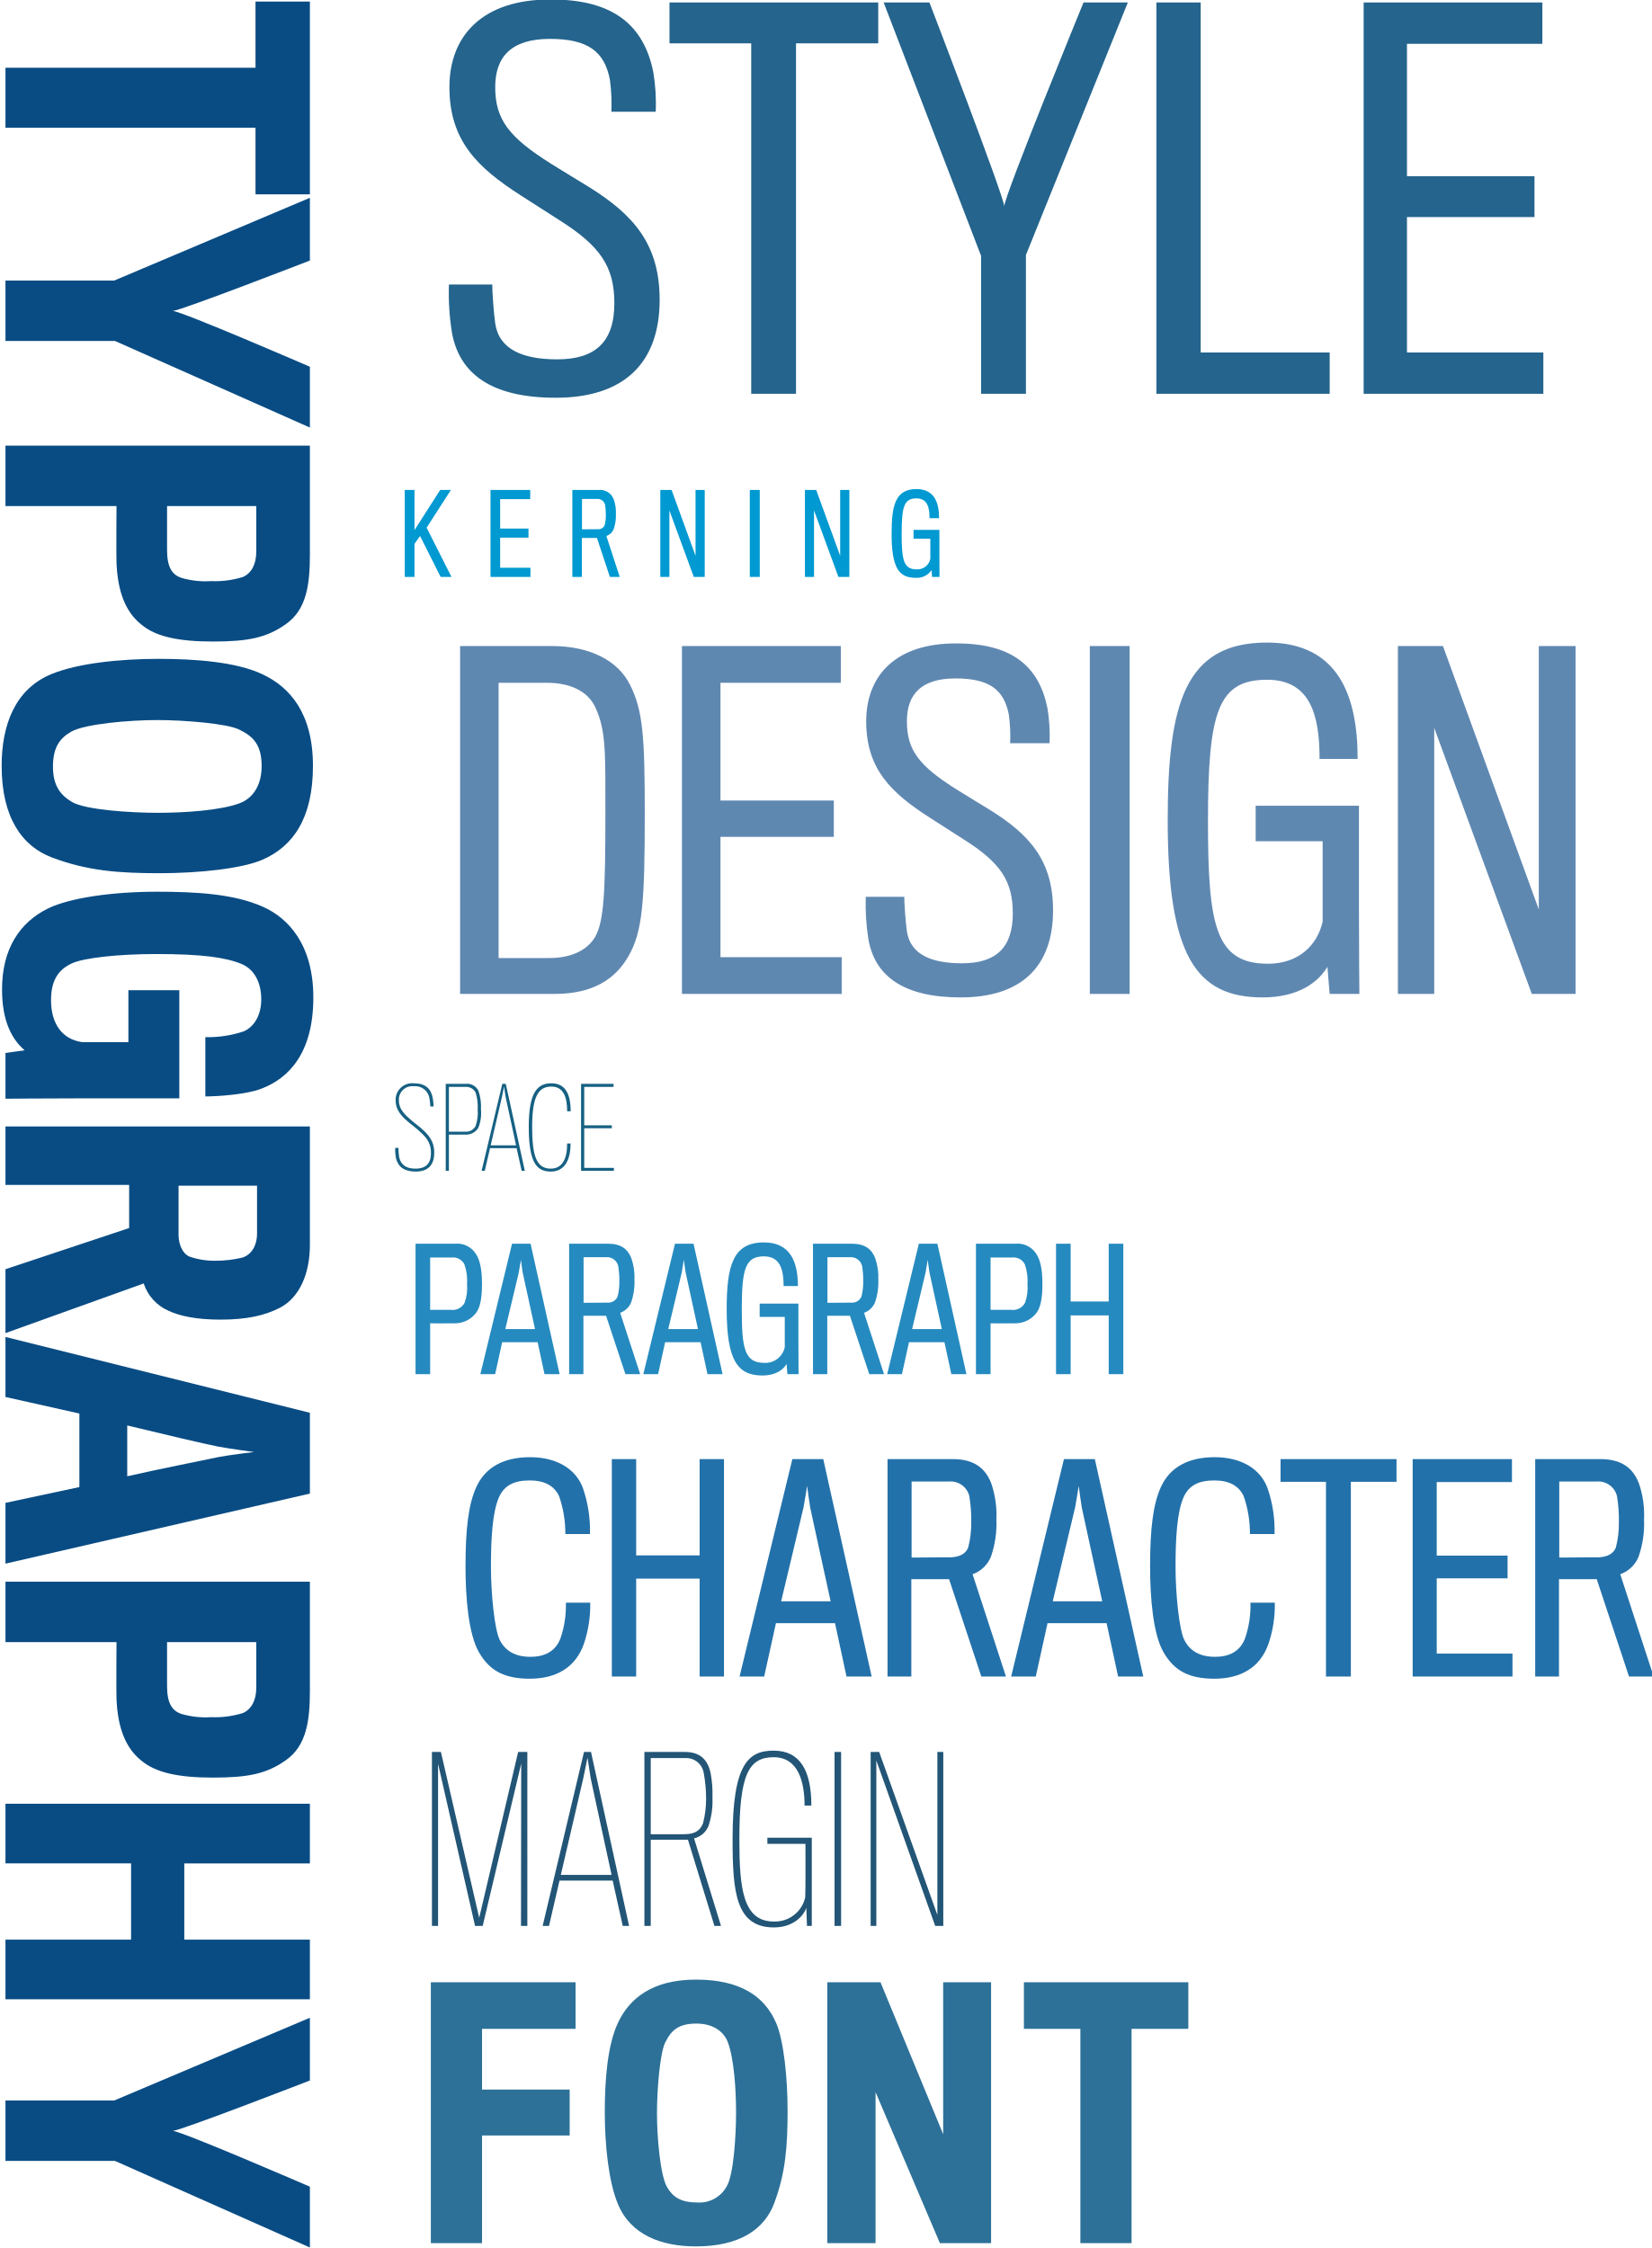
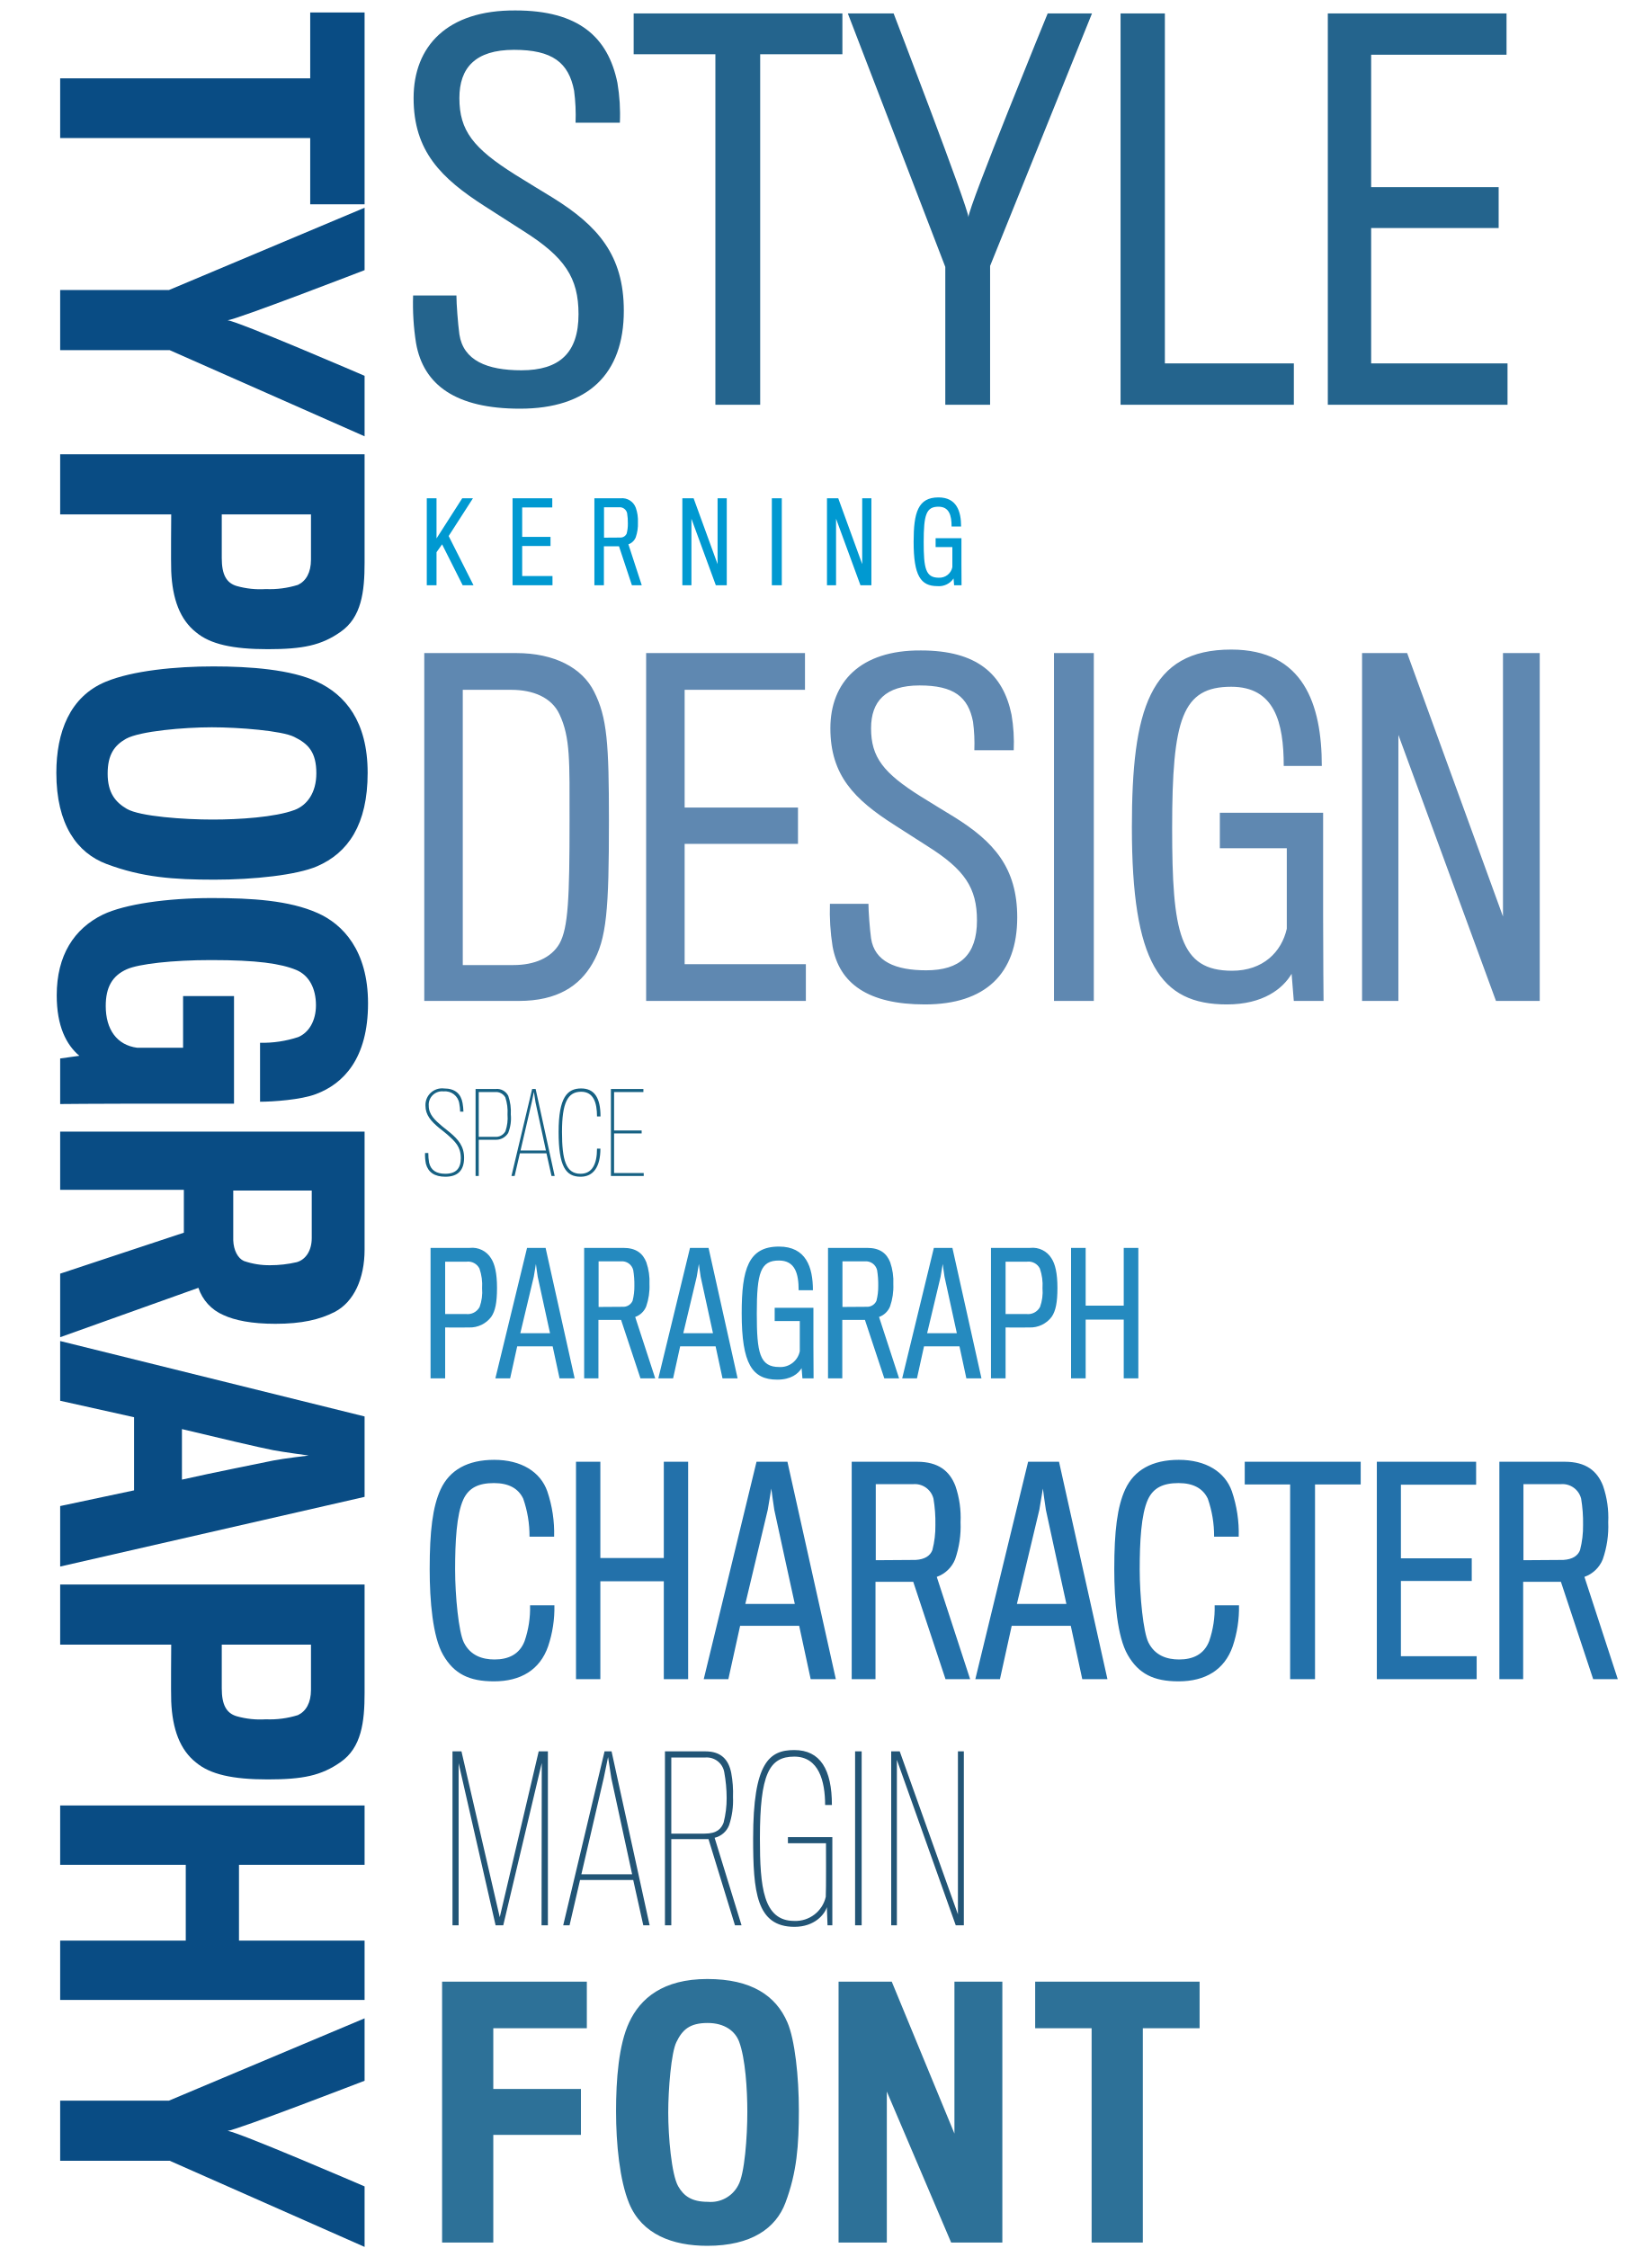
<svg xmlns="http://www.w3.org/2000/svg" width="302" height="411" viewBox="0 0 302 411">
  <defs>
    <clipPath id="clip-Titling2">
      <rect width="302" height="411" />
    </clipPath>
  </defs>
  <g id="Titling2" clip-path="url(#clip-Titling2)">
-     <g id="Group_67" data-name="Group 67" transform="translate(11809 4222)">
-       <path id="Path_230" data-name="Path 230" d="M35.251,10.57V.63H0v9.94H12.1V56.28H23.079V10.57ZM77.89.63H66.773s-10.132,23.38-10.2,25.06C56.43,24.01,47.353.63,47.353.63H35.884L51.012,36.4V56.28H62.059V36.26Zm39.121,17.71c0-6.44-.7-9.8-3.166-13.3C111.171,1.19,106.457.63,101.109.63H81.2V56.28H92.244V35.98s8.936.07,10.413,0c5.136-.21,8.936-1.61,11.258-4.55C116.1,28.84,117.011,24.71,117.011,18.34Zm-11.047.35a15.7,15.7,0,0,1-.563,5.32c-.563,1.89-2.111,2.73-5.136,2.73H92.244V10.43h8.3c2.392,0,3.94.91,4.644,2.38A17.132,17.132,0,0,1,105.964,18.69ZM139.738.07c-9.5,0-14.354,4.13-16.746,9.24-2.252,4.76-2.814,12.25-2.814,18.97,0,6.93.774,14.77,2.814,19.67,2.744,6.58,9.288,9.03,16.746,9.03,9.5,0,14.706-3.78,16.746-9.17,2.463-6.51,2.885-12.25,2.885-19.74,0-7.14-.844-15.05-2.463-18.76C154.443,3.64,149.237.07,139.738.07Zm.141,47.53c-3.518,0-5.207-1.26-6.4-3.36-1.407-2.52-2.111-10.57-2.111-15.68,0-4.97.633-12.81,1.759-15.05,1.267-2.59,2.814-4.06,6.684-4.06,3.659,0,5.91,1.75,6.755,3.99,1.337,3.57,1.759,10.15,1.759,14.98,0,5.18-.563,13.3-1.97,15.68C145.156,46.13,143.467,47.6,139.879,47.6ZM200.6,56.28c0-.14-.07-7.14-.07-13.72V24.5H180.759v9.31h9.5v8.4c-.493,3.71-3.377,5.74-7.669,5.74-3.448,0-5.559-1.19-6.755-3.85-.985-2.17-1.689-8.4-1.689-15.4,0-8.4.633-12.74,1.829-15.61.985-2.31,3.377-3.57,6.473-3.57,2.814,0,5,1.26,5.84,3.22a20.658,20.658,0,0,1,1.055,7h10.836c0-2.31-.352-7.49-1.407-10.22C196.871,4.48,192.227,0,182.1,0c-9.71,0-14.565,4.62-16.605,9.24-2.322,5.18-2.744,12.04-2.744,19.32,0,8.26,1.126,15.89,3.026,19.88,2.6,5.32,7.529,8.47,14.846,8.47,5.7,0,9.077-1.75,11.117-4.13l.493,3.5Zm40.387-39.34c0-4.83-.774-8.12-2.181-10.85-1.829-3.5-6.121-5.46-11.469-5.46H205.666V56.28h10.695V33.67h7.88l7.529,22.61h11.68l-9.077-25.27a8.219,8.219,0,0,0,5-4.55C240.355,24.36,240.988,21.28,240.988,16.94Zm-10.765.98a14.071,14.071,0,0,1-.774,4.76c-.493,1.12-1.97,1.89-3.8,1.96H216.5V10.29h8.725c2.252,0,3.94,1.05,4.433,2.73A21.347,21.347,0,0,1,230.223,17.92Zm27.933,24.85H271.6l2.885,13.51H285.6L272.791.63H258.015L244.154,56.28h10.976Zm11.469-8.75h-9.288c1.407-5.81,3.448-14.42,3.87-16.66.352-1.82.985-6.51.985-6.51s.563,4.69.915,6.44C266.6,19.6,268.359,28.49,269.625,34.02Zm55.093-15.68c0-6.44-.7-9.8-3.166-13.3C318.878,1.19,314.164.63,308.816.63H288.9V56.28h11.047V35.98s8.936.07,10.413,0c5.136-.21,8.936-1.61,11.258-4.55C323.8,28.84,324.718,24.71,324.718,18.34Zm-11.047.35a15.7,15.7,0,0,1-.563,5.32c-.563,1.89-2.111,2.73-5.136,2.73h-8.021V10.43h8.3c2.392,0,3.94.91,4.644,2.38A17.132,17.132,0,0,1,313.671,18.69Zm51.575,37.59V.63H354.34V23.59H340.409V.63H329.5V56.28h10.906V33.32H354.34V56.28ZM410.629.63H399.512s-10.132,23.38-10.2,25.06c-.141-1.68-9.217-25.06-9.217-25.06H368.624L383.751,36.4V56.28H394.8V36.26Z" transform="translate(-11751.72 -4221.72) rotate(90)" fill="#094c84" />
-       <path id="Path_239" data-name="Path 239" d="M24.35-13.5H19.9a18.515,18.515,0,0,1-1,6.55c-.95,2.45-3,3.35-5.5,3.35-2.2,0-4.4-.7-5.6-3.1-.95-1.9-1.6-8.5-1.6-13.35,0-5,.25-10.05,1.5-12.8,1-2.15,2.8-3,5.6-3,2.65,0,4.45.95,5.35,2.85a20.677,20.677,0,0,1,1.15,6.95h4.5a23.684,23.684,0,0,0-1.25-8.3c-1.25-3.55-4.75-5.75-9.7-5.75-4.85,0-8.15,1.85-9.8,5.4-1.45,3.15-2,7.6-2,14.6C1.55-14.35,2.1-7.75,4-4.45,6-.95,8.8.4,13.3.4c4.9,0,8.4-2.1,9.9-6.4A22.017,22.017,0,0,0,24.35-13.5ZM48.8,0V-39.75H44.35v17.6H32.75v-17.6H28.3V0h4.45V-17.9h11.6V0Zm9.5-9.75H69.1L71.2,0h4.6L66.95-39.75H61.3L51.65,0h4.5Zm10-4H59.25s3.95-16.5,4.1-17.2c.1-.5.65-3.9.65-3.9s.45,3.4.55,3.9C64.65-30.4,68.3-13.75,68.3-13.75ZM98.6-28.7a17.8,17.8,0,0,0-.95-6.65c-1.05-2.7-3.1-4.4-7-4.4H78.7V0h4.35V-17.8h6.9L95.85,0h4.5l-6.1-18.7a5.65,5.65,0,0,0,3.35-3.2A18.325,18.325,0,0,0,98.6-28.7Zm-4.6.5a17.293,17.293,0,0,1-.55,4.6c-.4,1.05-1.4,1.7-3.05,1.8-.25,0-7.3.05-7.3.05v-13.9h6.8A3.524,3.524,0,0,1,93.65-33,26.48,26.48,0,0,1,94-28.2ZM107.95-9.75h10.8L120.85,0h4.6L116.6-39.75h-5.65L101.3,0h4.5Zm10-4H108.9s3.95-16.5,4.1-17.2c.1-.5.65-3.9.65-3.9s.45,3.4.55,3.9C114.3-30.4,117.95-13.75,117.95-13.75Zm31.55.25h-4.45a18.515,18.515,0,0,1-1,6.55c-.95,2.45-3,3.35-5.5,3.35-2.2,0-4.4-.7-5.6-3.1-.95-1.9-1.6-8.5-1.6-13.35,0-5,.25-10.05,1.5-12.8,1-2.15,2.8-3,5.6-3,2.65,0,4.45.95,5.35,2.85a20.677,20.677,0,0,1,1.15,6.95h4.5a23.684,23.684,0,0,0-1.25-8.3c-1.25-3.55-4.75-5.75-9.7-5.75-4.85,0-8.15,1.85-9.8,5.4-1.45,3.15-2,7.6-2,14.6,0,5.75.55,12.35,2.45,15.65,2,3.5,4.8,4.85,9.3,4.85,4.9,0,8.4-2.1,9.9-6.4A22.018,22.018,0,0,0,149.5-13.5Zm22.25-22.1v-4.15h-21.2v4.15h8.3V0h4.55V-35.6ZM192.95,0V-4.2H179.1V-17.95h12.95V-22.1H179.1V-35.55h13.75v-4.2H174.7V0ZM217-28.7a17.8,17.8,0,0,0-.95-6.65c-1.05-2.7-3.1-4.4-7-4.4H197.1V0h4.35V-17.8h6.9L214.25,0h4.5l-6.1-18.7A5.65,5.65,0,0,0,216-21.9,18.325,18.325,0,0,0,217-28.7Zm-4.6.5a17.293,17.293,0,0,1-.55,4.6c-.4,1.05-1.4,1.7-3.05,1.8-.25,0-7.3.05-7.3.05v-13.9h6.8A3.524,3.524,0,0,1,212.05-33,26.48,26.48,0,0,1,212.4-28.2Z" transform="translate(-11725.45 -3915.483)" fill="#2371aa" />
-       <path id="Path_255" data-name="Path 255" d="M41.04-17.19c0-10.17-4.77-15.57-13.05-20.7-1.62-.99-4.59-2.79-6.75-4.14-7.74-4.86-10.26-8.1-10.26-14.04,0-5.49,2.88-8.82,9.99-8.82,7.02,0,9.99,2.34,10.98,7.47a34.408,34.408,0,0,1,.27,5.85h8.1a34.45,34.45,0,0,0-.45-7.29c-1.71-8.37-7.11-13.23-18.63-13.23C8.73-72.18,2.61-65.52,2.61-56.07c0,9.72,5.04,14.67,13.05,19.8,2.25,1.44,5.49,3.51,7.02,4.5C30.24-27,32.76-23.22,32.76-16.56c0,7.11-3.51,10.26-10.44,10.26-6.3,0-10.62-1.8-11.34-6.57-.27-1.98-.54-5.58-.54-7.11H2.52a45.815,45.815,0,0,0,.54,8.73C4.41-3.6,10.35.72,22.05.72,34.47.72,41.04-5.58,41.04-17.19ZM81-64.08v-7.47H42.84v7.47H57.78V0h8.19V-64.08Zm45.63-7.47h-8.1s-14.49,35.37-14.49,37.26c-.09-1.89-13.68-37.26-13.68-37.26H81.99L99.81-25.2V0H108V-25.38ZM163.53,0V-7.56H139.95V-71.55h-8.1V0Zm39.06,0V-7.56H177.66V-32.31h23.31v-7.47H177.66V-63.99h24.75v-7.56H169.74V0Z" transform="translate(-11729.45 -4150)" fill="#24648d" />
-       <path id="Path_231" data-name="Path 231" d="M29.28-39.18V-47.7H2.82V0h9.36V-19.68H28.2v-8.4H12.18v-11.1Zm22.02-9c-8.1,0-12.24,3.54-14.28,7.92-1.92,4.08-2.4,10.5-2.4,16.26,0,5.94.66,12.66,2.4,16.86C39.36-1.5,44.94.6,51.3.6c8.1,0,12.54-3.24,14.28-7.86,2.1-5.58,2.46-10.5,2.46-16.92,0-6.12-.72-12.9-2.1-16.08C63.84-45.12,59.4-48.18,51.3-48.18Zm.12,40.74c-3,0-4.44-1.08-5.46-2.88-1.2-2.16-1.8-9.06-1.8-13.44,0-4.26.54-10.98,1.5-12.9,1.08-2.22,2.4-3.48,5.7-3.48,3.12,0,5.04,1.5,5.76,3.42,1.14,3.06,1.5,8.7,1.5,12.84,0,4.44-.48,11.4-1.68,13.44A5.668,5.668,0,0,1,51.42-7.44ZM105.24,0V-47.7H96.48v27.78L85.02-47.7H75.3V0h8.82V-27.6L95.88,0ZM141.3-39.18V-47.7H111.24v8.52h10.32V0h9.36V-39.18Z" transform="translate(-11733.059 -3811.891)" fill="#2d7198" />
-       <path id="Path_245" data-name="Path 245" d="M7.84-3.32c0-2.12-1.06-3.34-2.58-4.62-.36-.3-1.16-.92-1.42-1.14-1.32-1.12-2.46-2.14-2.46-3.74a2.449,2.449,0,0,1,2.74-2.64,2.612,2.612,0,0,1,2.84,2.2,8.85,8.85,0,0,1,.16,1.5h.6a10.247,10.247,0,0,0-.16-1.58C7.26-15,6.22-16,4.16-16A3.036,3.036,0,0,0,.78-12.84c0,1.7,1.04,2.86,2.52,4.08.5.4,1.1.86,1.44,1.16,1.48,1.32,2.5,2.24,2.5,4.36C7.24-1.42,6.4-.4,4.4-.4c-1.62,0-2.64-.64-2.96-2.04A10.093,10.093,0,0,1,1.3-4.2H.7A8.747,8.747,0,0,0,.86-2.22C1.28-.66,2.46.14,4.42.14,6.72.14,7.84-1.06,7.84-3.32Zm8.54-7.92a8.943,8.943,0,0,0-.46-3.4A2.3,2.3,0,0,0,13.6-15.9H9.94V0h.58V-6.62s2.78.02,3.02,0A2.6,2.6,0,0,0,15.9-7.86,7.205,7.205,0,0,0,16.38-11.24Zm-.6,0a7.471,7.471,0,0,1-.38,3.06,1.975,1.975,0,0,1-1.96,1.02H10.52v-8.18h2.96a1.953,1.953,0,0,1,1.9.98A8.214,8.214,0,0,1,15.78-11.24Zm2.26,7.1H22.9L23.82,0h.58L20.92-15.9h-.64L16.5,0h.58Zm4.76-.52H18.16l2.04-8.78.4-1.94.3,1.94ZM32.76-5h-.62c0,2.86-.9,4.6-3.02,4.6-2.66,0-3.38-2.5-3.38-7.64,0-5.32,1.02-7.36,3.5-7.36,2.26,0,2.9,2,2.9,4.52h.64c0-3.5-1.18-5.12-3.54-5.12-2.52,0-4.12,1.6-4.12,7.94,0,6.32,1.3,8.2,4.02,8.2C31.46.14,32.76-1.64,32.76-5Zm7.92,5V-.54H35.26V-7.78H40.3v-.54H35.26v-7.02h5.36v-.56H34.68V0Z" transform="translate(-11737.456 -4007.941)" fill="#166183" />
-       <path id="Path_236" data-name="Path 236" d="M20.16,0V-31.8H18.48L11.36-1.48l-7-30.32H2.72V0H3.84V-29.64L10.6,0H12l7.04-29.68L19,0Zm5.88-8.28h9.72L37.6,0h1.16L31.8-31.8H30.52L22.96,0h1.16Zm9.52-1.04H26.28l4.08-17.56.8-3.88.6,3.88ZM54-23.44a20.051,20.051,0,0,0-.32-4.4c-.48-2.44-1.84-3.96-4.72-3.96h-7.4V0h1.16V-15.76h6.8L54.36,0h1.2L50.64-16a3.768,3.768,0,0,0,2.64-2.28A14.288,14.288,0,0,0,54-23.44Zm-1.16.16a17.838,17.838,0,0,1-.56,4.52c-.44,1.08-1.16,2-3.48,2H42.72V-30.68H49A3.246,3.246,0,0,1,52.4-28,26.337,26.337,0,0,1,52.84-23.28ZM72.16,0V-16.12H64.04V-15H71s.04,8.76-.04,9.8A5.669,5.669,0,0,1,65.2-.8c-5.68,0-6.28-6.2-6.28-15.08,0-11.76,1.68-14.96,6.28-14.96,4.52,0,5.64,4.56,5.64,8.84h1.24c0-6.48-2.12-10.04-6.88-10.04-4.56,0-7.52,2.28-7.52,16.12,0,9.72.56,16.2,7.56,16.2,3.68,0,5.52-2.28,5.92-3.6L71.28,0Zm5.36,0V-31.8h-1.2V0ZM96.2,0V-31.8H95.12V-2L84.48-31.8H82.92V0h1.04V-30.24L94.72,0Z" transform="translate(-11732.757 -3869.891)" fill="#225576" />
-       <path id="Path_246" data-name="Path 246" d="M35.28-6.8c2.64-4.48,3.04-9.92,3.04-26.16,0-14.08-.32-18.88-2.72-23.6-2.16-4.32-7.2-7.04-14.24-7.04H4.56V0H21.84C28.96,0,32.96-2.8,35.28-6.8Zm-6-3.68c-1.52,2.64-4.64,3.92-8.4,3.92H11.6V-56.88h8.88c3.92,0,7.36,1.36,8.8,4.48,2,4.24,1.84,8.56,1.84,19.44C31.12-18.8,30.88-13.36,29.28-10.48ZM74.32,0V-6.72H52.16v-22H72.88v-6.64H52.16V-56.88h22V-63.6H45.12V0Zm38.64-15.28c0-9.04-4.24-13.84-11.6-18.4-1.44-.88-4.08-2.48-6-3.68-6.88-4.32-9.12-7.2-9.12-12.48,0-4.88,2.56-7.84,8.88-7.84,6.24,0,8.88,2.08,9.76,6.64a30.585,30.585,0,0,1,.24,5.2h7.2a30.622,30.622,0,0,0-.4-6.48c-1.52-7.44-6.32-11.76-16.56-11.76C84.24-64.16,78.8-58.24,78.8-49.84c0,8.64,4.48,13.04,11.6,17.6,2,1.28,4.88,3.12,6.24,4,6.72,4.24,8.96,7.6,8.96,13.52,0,6.32-3.12,9.12-9.28,9.12-5.6,0-9.44-1.6-10.08-5.84-.24-1.76-.48-4.96-.48-6.32H78.72A40.725,40.725,0,0,0,79.2-10C80.4-3.2,85.68.64,96.08.64,107.12.64,112.96-4.96,112.96-15.28ZM126.96,0V-63.6h-7.28V0Zm42,0c0-.08-.08-8.08-.08-15.6V-34.4H150v6.48h12.24V-13.2c-.96,4.24-4.32,7.68-10,7.68-9.6,0-10.96-6.96-10.96-26.08,0-20,1.84-25.84,10.8-25.84,7.92,0,9.6,6.48,9.6,14.48h6.96c0-11.28-3.36-21.28-16.56-21.28-14.96,0-18.16,11.04-18.16,32.48,0,24.72,5.12,32.4,17.36,32.4,6.64,0,10.24-2.88,11.84-5.6l.4,4.96Zm39.52,0V-63.6h-6.72v48.16L184.24-63.6H176V0h6.64V-48.64L200.48,0Z" transform="translate(-11729.45 -4040.283)" fill="#5f88b1" />
-       <path id="Path_253" data-name="Path 253" d="M13.56,0,9.02-9l4.44-6.9H11.5L6.8-8.56V-15.9H5.02V0H6.8V-6.04L7.82-7.48,11.58,0ZM28,0V-1.68H22.46v-5.5h5.18V-8.84H22.46v-5.38h5.5V-15.9H20.7V0ZM43.62-11.48a7.121,7.121,0,0,0-.38-2.66,2.667,2.667,0,0,0-2.8-1.76H35.66V0H37.4V-7.12h2.76L42.52,0h1.8L41.88-7.48a2.26,2.26,0,0,0,1.34-1.28A7.33,7.33,0,0,0,43.62-11.48Zm-1.84.2a6.917,6.917,0,0,1-.22,1.84,1.245,1.245,0,0,1-1.22.72l-2.92.02v-5.56h2.72a1.409,1.409,0,0,1,1.5,1.06A10.592,10.592,0,0,1,41.78-11.28ZM59.86,0V-15.9H58.18V-3.86L53.8-15.9H51.74V0H53.4V-12.16L57.86,0ZM69.92,0V-15.9H68.1V0ZM86.3,0V-15.9H84.62V-3.86L80.24-15.9H78.18V0h1.66V-12.16L84.3,0Zm16.48,0c0-.02-.02-2.02-.02-3.9V-8.6H98.04v1.62h3.06V-3.3a2.409,2.409,0,0,1-2.5,1.92c-2.4,0-2.74-1.74-2.74-6.52,0-5,.46-6.46,2.7-6.46,1.98,0,2.4,1.62,2.4,3.62h1.74c0-2.82-.84-5.32-4.14-5.32-3.74,0-4.54,2.76-4.54,8.12,0,6.18,1.28,8.1,4.34,8.1a3.214,3.214,0,0,0,2.96-1.4l.1,1.24Z" transform="translate(-11740.028 -4116.522)" fill="#0099d1" />
-       <path id="Path_242" data-name="Path 242" d="M13.86-16.53c0-2.73-.42-4.38-1.08-5.4a4.042,4.042,0,0,0-3.9-1.92H1.71V0H4.38V-9.3s3.87.03,4.38,0a4.87,4.87,0,0,0,4.05-1.95C13.53-12.3,13.86-13.83,13.86-16.53Zm-2.73.06a8.093,8.093,0,0,1-.45,3.42,2.486,2.486,0,0,1-2.52,1.29H4.38v-9.57H8.31a2.315,2.315,0,0,1,2.34,1.26A9.129,9.129,0,0,1,11.13-16.47ZM17.55-5.85h6.48L25.29,0h2.76L22.74-23.85H19.35L13.56,0h2.7Zm6-2.4H18.12s2.37-9.9,2.46-10.32c.06-.3.39-2.34.39-2.34s.27,2.04.33,2.34C21.36-18.24,23.55-8.25,23.55-8.25Zm18.18-8.97a10.681,10.681,0,0,0-.57-3.99c-.63-1.62-1.86-2.64-4.2-2.64H29.79V0H32.4V-10.68h4.14L40.08,0h2.7L39.12-11.22a3.39,3.39,0,0,0,2.01-1.92A11,11,0,0,0,41.73-17.22Zm-2.76.3a10.376,10.376,0,0,1-.33,2.76,1.867,1.867,0,0,1-1.83,1.08c-.15,0-4.38.03-4.38.03v-8.34h4.08a2.114,2.114,0,0,1,2.25,1.59A15.888,15.888,0,0,1,38.97-16.92ZM47.34-5.85h6.48L55.08,0h2.76L52.53-23.85H49.14L43.35,0h2.7Zm6-2.4H47.91s2.37-9.9,2.46-10.32c.06-.3.39-2.34.39-2.34s.27,2.04.33,2.34C51.15-18.24,53.34-8.25,53.34-8.25ZM71.73,0c0-.03-.03-3.03-.03-5.85V-12.9H64.62v2.43h4.59v5.52a3.613,3.613,0,0,1-3.75,2.88c-3.6,0-4.11-2.61-4.11-9.78,0-7.5.69-9.69,4.05-9.69,2.97,0,3.6,2.43,3.6,5.43h2.61c0-4.23-1.26-7.98-6.21-7.98-5.61,0-6.81,4.14-6.81,12.18C58.59-2.64,60.51.24,65.1.24c2.49,0,3.84-1.08,4.44-2.1L69.69,0ZM86.31-17.22a10.681,10.681,0,0,0-.57-3.99c-.63-1.62-1.86-2.64-4.2-2.64H74.37V0h2.61V-10.68h4.14L84.66,0h2.7L83.7-11.22a3.39,3.39,0,0,0,2.01-1.92A11,11,0,0,0,86.31-17.22Zm-2.76.3a10.376,10.376,0,0,1-.33,2.76,1.867,1.867,0,0,1-1.83,1.08c-.15,0-4.38.03-4.38.03v-8.34h4.08a2.114,2.114,0,0,1,2.25,1.59A15.887,15.887,0,0,1,83.55-16.92ZM91.92-5.85H98.4L99.66,0h2.76L97.11-23.85H93.72L87.93,0h2.7Zm6-2.4H92.49s2.37-9.9,2.46-10.32c.06-.3.39-2.34.39-2.34s.27,2.04.33,2.34C95.73-18.24,97.92-8.25,97.92-8.25Zm18.39-8.28c0-2.73-.42-4.38-1.08-5.4a4.042,4.042,0,0,0-3.9-1.92h-7.17V0h2.67V-9.3s3.87.03,4.38,0a4.87,4.87,0,0,0,4.05-1.95C115.98-12.3,116.31-13.83,116.31-16.53Zm-2.73.06a8.093,8.093,0,0,1-.45,3.42,2.486,2.486,0,0,1-2.52,1.29h-3.78v-9.57h3.93a2.315,2.315,0,0,1,2.34,1.26A9.129,9.129,0,0,1,113.58-16.47ZM131.1,0V-23.85h-2.67v10.56h-6.96V-23.85H118.8V0h2.67V-10.74h6.96V0Z" transform="translate(-11734.745 -3970.76)" fill="#258abf" />
+     <g id="Group_67" data-name="Group 67" transform="translate(11819 4224)">
+       <path id="Path_230" data-name="Path 230" d="M35.35,10.29V.35H.28v9.94H12.32V56H23.24V10.29ZM77.77.35H66.71S56.63,23.73,56.56,25.41C56.42,23.73,47.39.35,47.39.35H35.98L51.03,36.12V56H62.02V35.98Zm38.92,17.71c0-6.44-.7-9.8-3.15-13.3C110.88.91,106.19.35,100.87.35H81.06V56H92.05V35.7s8.89.07,10.36,0c5.11-.21,8.89-1.61,11.2-4.55C115.78,28.56,116.69,24.43,116.69,18.06Zm-10.99.35a15.779,15.779,0,0,1-.56,5.32c-.56,1.89-2.1,2.73-5.11,2.73H92.05V10.15h8.26c2.38,0,3.92.91,4.62,2.38A17.213,17.213,0,0,1,105.7,18.41ZM139.3-.21c-9.45,0-14.28,4.13-16.66,9.24-2.24,4.76-2.8,12.25-2.8,18.97,0,6.93.77,14.77,2.8,19.67,2.73,6.58,9.24,9.03,16.66,9.03,9.45,0,14.63-3.78,16.66-9.17,2.45-6.51,2.87-12.25,2.87-19.74,0-7.14-.84-15.05-2.45-18.76C153.93,3.36,148.75-.21,139.3-.21Zm.14,47.53c-3.5,0-5.18-1.26-6.37-3.36-1.4-2.52-2.1-10.57-2.1-15.68,0-4.97.63-12.81,1.75-15.05,1.26-2.59,2.8-4.06,6.65-4.06,3.64,0,5.88,1.75,6.72,3.99,1.33,3.57,1.75,10.15,1.75,14.98,0,5.18-.56,13.3-1.96,15.68C144.69,45.85,143.01,47.32,139.44,47.32ZM199.85,56c0-.14-.07-7.14-.07-13.72V24.22H180.11v9.31h9.45v8.4c-.49,3.71-3.36,5.74-7.63,5.74-3.43,0-5.53-1.19-6.72-3.85-.98-2.17-1.68-8.4-1.68-15.4,0-8.4.63-12.74,1.82-15.61.98-2.31,3.36-3.57,6.44-3.57,2.8,0,4.97,1.26,5.81,3.22a20.756,20.756,0,0,1,1.05,7h10.78c0-2.31-.35-7.49-1.4-10.22-1.89-5.04-6.51-9.52-16.59-9.52-9.66,0-14.49,4.62-16.52,9.24-2.31,5.18-2.73,12.04-2.73,19.32,0,8.26,1.12,15.89,3.01,19.88,2.59,5.32,7.49,8.47,14.77,8.47,5.67,0,9.03-1.75,11.06-4.13l.49,3.5Zm40.18-39.34c0-4.83-.77-8.12-2.17-10.85-1.82-3.5-6.09-5.46-11.41-5.46H204.89V56h10.64V33.39h7.84L230.86,56h11.62l-9.03-25.27a8.191,8.191,0,0,0,4.97-4.55C239.4,24.08,240.03,21,240.03,16.66Zm-10.71.98a14.136,14.136,0,0,1-.77,4.76c-.49,1.12-1.96,1.89-3.78,1.96h-9.1V10.01h8.68c2.24,0,3.92,1.05,4.41,2.73A21.453,21.453,0,0,1,229.32,17.64Zm27.79,24.85h13.37L273.35,56h11.06L271.67.35h-14.7L243.18,56H254.1Zm11.41-8.75h-9.24c1.4-5.81,3.43-14.42,3.85-16.66.35-1.82.98-6.51.98-6.51s.56,4.69.91,6.44C265.51,19.32,267.26,28.21,268.52,33.74Zm54.81-15.68c0-6.44-.7-9.8-3.15-13.3C317.52.91,312.83.35,307.51.35H287.7V56h10.99V35.7s8.89.07,10.36,0c5.11-.21,8.89-1.61,11.2-4.55C322.42,28.56,323.33,24.43,323.33,18.06Zm-10.99.35a15.778,15.778,0,0,1-.56,5.32c-.56,1.89-2.1,2.73-5.11,2.73h-7.98V10.15h8.26c2.38,0,3.92.91,4.62,2.38A17.214,17.214,0,0,1,312.34,18.41ZM363.65,56V.35H352.8V23.31H338.94V.35H328.09V56h10.85V33.04H352.8V56ZM408.8.35H397.74s-10.08,23.38-10.15,25.06c-.14-1.68-9.17-25.06-9.17-25.06H367.01l15.05,35.77V56h10.99V35.98Z" transform="translate(-11752 -4222) rotate(90)" fill="#094c84" />
+       <path id="Path_239" data-name="Path 239" d="M24.35-13.5H19.9a18.515,18.515,0,0,1-1,6.55c-.95,2.45-3,3.35-5.5,3.35-2.2,0-4.4-.7-5.6-3.1-.95-1.9-1.6-8.5-1.6-13.35,0-5,.25-10.05,1.5-12.8,1-2.15,2.8-3,5.6-3,2.65,0,4.45.95,5.35,2.85a20.677,20.677,0,0,1,1.15,6.95h4.5a23.684,23.684,0,0,0-1.25-8.3c-1.25-3.55-4.75-5.75-9.7-5.75-4.85,0-8.15,1.85-9.8,5.4-1.45,3.15-2,7.6-2,14.6C1.55-14.35,2.1-7.75,4-4.45,6-.95,8.8.4,13.3.4c4.9,0,8.4-2.1,9.9-6.4A22.017,22.017,0,0,0,24.35-13.5ZM48.8,0V-39.75H44.35v17.6H32.75v-17.6H28.3V0h4.45V-17.9h11.6V0Zm9.5-9.75H69.1L71.2,0h4.6L66.95-39.75H61.3L51.65,0h4.5Zm10-4H59.25s3.95-16.5,4.1-17.2c.1-.5.65-3.9.65-3.9s.45,3.4.55,3.9C64.65-30.4,68.3-13.75,68.3-13.75ZM98.6-28.7a17.8,17.8,0,0,0-.95-6.65c-1.05-2.7-3.1-4.4-7-4.4H78.7V0h4.35V-17.8h6.9L95.85,0h4.5l-6.1-18.7a5.65,5.65,0,0,0,3.35-3.2A18.325,18.325,0,0,0,98.6-28.7Zm-4.6.5a17.293,17.293,0,0,1-.55,4.6c-.4,1.05-1.4,1.7-3.05,1.8-.25,0-7.3.05-7.3.05v-13.9h6.8A3.524,3.524,0,0,1,93.65-33,26.48,26.48,0,0,1,94-28.2ZM107.95-9.75h10.8L120.85,0h4.6L116.6-39.75h-5.65L101.3,0h4.5Zm10-4H108.9s3.95-16.5,4.1-17.2c.1-.5.65-3.9.65-3.9s.45,3.4.55,3.9C114.3-30.4,117.95-13.75,117.95-13.75Zm31.55.25h-4.45a18.515,18.515,0,0,1-1,6.55c-.95,2.45-3,3.35-5.5,3.35-2.2,0-4.4-.7-5.6-3.1-.95-1.9-1.6-8.5-1.6-13.35,0-5,.25-10.05,1.5-12.8,1-2.15,2.8-3,5.6-3,2.65,0,4.45.95,5.35,2.85a20.677,20.677,0,0,1,1.15,6.95h4.5a23.684,23.684,0,0,0-1.25-8.3c-1.25-3.55-4.75-5.75-9.7-5.75-4.85,0-8.15,1.85-9.8,5.4-1.45,3.15-2,7.6-2,14.6,0,5.75.55,12.35,2.45,15.65,2,3.5,4.8,4.85,9.3,4.85,4.9,0,8.4-2.1,9.9-6.4A22.018,22.018,0,0,0,149.5-13.5Zm22.25-22.1v-4.15h-21.2v4.15h8.3V0h4.55V-35.6ZM192.95,0V-4.2H179.1V-17.95h12.95V-22.1H179.1V-35.55h13.75v-4.2H174.7V0ZM217-28.7a17.8,17.8,0,0,0-.95-6.65c-1.05-2.7-3.1-4.4-7-4.4H197.1V0h4.35V-17.8h6.9L214.25,0h4.5l-6.1-18.7A5.65,5.65,0,0,0,216-21.9,18.325,18.325,0,0,0,217-28.7Zm-4.6.5a17.293,17.293,0,0,1-.55,4.6c-.4,1.05-1.4,1.7-3.05,1.8-.25,0-7.3.05-7.3.05v-13.9h6.8A3.524,3.524,0,0,1,212.05-33,26.48,26.48,0,0,1,212.4-28.2Z" transform="translate(-11742 -3917)" fill="#2371aa" />
+       <path id="Path_255" data-name="Path 255" d="M41.04-17.19c0-10.17-4.77-15.57-13.05-20.7-1.62-.99-4.59-2.79-6.75-4.14-7.74-4.86-10.26-8.1-10.26-14.04,0-5.49,2.88-8.82,9.99-8.82,7.02,0,9.99,2.34,10.98,7.47a34.408,34.408,0,0,1,.27,5.85h8.1a34.45,34.45,0,0,0-.45-7.29c-1.71-8.37-7.11-13.23-18.63-13.23C8.73-72.18,2.61-65.52,2.61-56.07c0,9.72,5.04,14.67,13.05,19.8,2.25,1.44,5.49,3.51,7.02,4.5C30.24-27,32.76-23.22,32.76-16.56c0,7.11-3.51,10.26-10.44,10.26-6.3,0-10.62-1.8-11.34-6.57-.27-1.98-.54-5.58-.54-7.11H2.52a45.815,45.815,0,0,0,.54,8.73C4.41-3.6,10.35.72,22.05.72,34.47.72,41.04-5.58,41.04-17.19ZM81-64.08v-7.47H42.84v7.47H57.78V0h8.19V-64.08Zm45.63-7.47h-8.1s-14.49,35.37-14.49,37.26c-.09-1.89-13.68-37.26-13.68-37.26H81.99L99.81-25.2V0H108V-25.38ZM163.53,0V-7.56H139.95V-71.55h-8.1V0Zm39.06,0V-7.56H177.66V-32.31h23.31v-7.47H177.66V-63.99h24.75v-7.56H169.74V0Z" transform="translate(-11746 -4150)" fill="#24648d" />
+       <path id="Path_231" data-name="Path 231" d="M29.28-39.18V-47.7H2.82V0h9.36V-19.68H28.2v-8.4H12.18v-11.1Zm22.02-9c-8.1,0-12.24,3.54-14.28,7.92-1.92,4.08-2.4,10.5-2.4,16.26,0,5.94.66,12.66,2.4,16.86C39.36-1.5,44.94.6,51.3.6c8.1,0,12.54-3.24,14.28-7.86,2.1-5.58,2.46-10.5,2.46-16.92,0-6.12-.72-12.9-2.1-16.08C63.84-45.12,59.4-48.18,51.3-48.18Zm.12,40.74c-3,0-4.44-1.08-5.46-2.88-1.2-2.16-1.8-9.06-1.8-13.44,0-4.26.54-10.98,1.5-12.9,1.08-2.22,2.4-3.48,5.7-3.48,3.12,0,5.04,1.5,5.76,3.42,1.14,3.06,1.5,8.7,1.5,12.84,0,4.44-.48,11.4-1.68,13.44A5.668,5.668,0,0,1,51.42-7.44ZM105.24,0V-47.7H96.48v27.78L85.02-47.7H75.3V0h8.82V-27.6L95.88,0ZM141.3-39.18V-47.7H111.24v8.52h10.32V0h9.36V-39.18Z" transform="translate(-11741 -3814)" fill="#2d7198" />
+       <path id="Path_245" data-name="Path 245" d="M7.84-3.32c0-2.12-1.06-3.34-2.58-4.62-.36-.3-1.16-.92-1.42-1.14-1.32-1.12-2.46-2.14-2.46-3.74a2.449,2.449,0,0,1,2.74-2.64,2.612,2.612,0,0,1,2.84,2.2,8.85,8.85,0,0,1,.16,1.5h.6a10.247,10.247,0,0,0-.16-1.58C7.26-15,6.22-16,4.16-16A3.036,3.036,0,0,0,.78-12.84c0,1.7,1.04,2.86,2.52,4.08.5.4,1.1.86,1.44,1.16,1.48,1.32,2.5,2.24,2.5,4.36C7.24-1.42,6.4-.4,4.4-.4c-1.62,0-2.64-.64-2.96-2.04A10.093,10.093,0,0,1,1.3-4.2H.7A8.747,8.747,0,0,0,.86-2.22C1.28-.66,2.46.14,4.42.14,6.72.14,7.84-1.06,7.84-3.32Zm8.54-7.92a8.943,8.943,0,0,0-.46-3.4A2.3,2.3,0,0,0,13.6-15.9H9.94V0h.58V-6.62s2.78.02,3.02,0A2.6,2.6,0,0,0,15.9-7.86,7.205,7.205,0,0,0,16.38-11.24Zm-.6,0a7.471,7.471,0,0,1-.38,3.06,1.975,1.975,0,0,1-1.96,1.02H10.52v-8.18h2.96a1.953,1.953,0,0,1,1.9.98A8.214,8.214,0,0,1,15.78-11.24Zm2.26,7.1H22.9L23.82,0h.58L20.92-15.9h-.64L16.5,0h.58Zm4.76-.52H18.16l2.04-8.78.4-1.94.3,1.94ZM32.76-5h-.62c0,2.86-.9,4.6-3.02,4.6-2.66,0-3.38-2.5-3.38-7.64,0-5.32,1.02-7.36,3.5-7.36,2.26,0,2.9,2,2.9,4.52h.64c0-3.5-1.18-5.12-3.54-5.12-2.52,0-4.12,1.6-4.12,7.94,0,6.32,1.3,8.2,4.02,8.2C31.46.14,32.76-1.64,32.76-5Zm7.92,5V-.54H35.26V-7.78H40.3v-.54H35.26v-7.02h5.36v-.56H34.68V0Z" transform="translate(-11742 -4009)" fill="#166183" />
+       <path id="Path_236" data-name="Path 236" d="M20.16,0V-31.8H18.48L11.36-1.48l-7-30.32H2.72V0H3.84V-29.64L10.6,0H12l7.04-29.68L19,0Zm5.88-8.28h9.72L37.6,0h1.16L31.8-31.8H30.52L22.96,0h1.16Zm9.52-1.04H26.28l4.08-17.56.8-3.88.6,3.88ZM54-23.44a20.051,20.051,0,0,0-.32-4.4c-.48-2.44-1.84-3.96-4.72-3.96h-7.4V0h1.16V-15.76h6.8L54.36,0h1.2L50.64-16a3.768,3.768,0,0,0,2.64-2.28A14.288,14.288,0,0,0,54-23.44Zm-1.16.16a17.838,17.838,0,0,1-.56,4.52c-.44,1.08-1.16,2-3.48,2H42.72V-30.68H49A3.246,3.246,0,0,1,52.4-28,26.337,26.337,0,0,1,52.84-23.28ZM72.16,0V-16.12H64.04V-15H71s.04,8.76-.04,9.8A5.669,5.669,0,0,1,65.2-.8c-5.68,0-6.28-6.2-6.28-15.08,0-11.76,1.68-14.96,6.28-14.96,4.52,0,5.64,4.56,5.64,8.84h1.24c0-6.48-2.12-10.04-6.88-10.04-4.56,0-7.52,2.28-7.52,16.12,0,9.72.56,16.2,7.56,16.2,3.68,0,5.52-2.28,5.92-3.6L71.28,0Zm5.36,0V-31.8h-1.2V0ZM96.2,0V-31.8H95.12V-2L84.48-31.8H82.92V0h1.04V-30.24L94.72,0Z" transform="translate(-11739 -3872)" fill="#225576" />
+       <path id="Path_246" data-name="Path 246" d="M35.28-6.8c2.64-4.48,3.04-9.92,3.04-26.16,0-14.08-.32-18.88-2.72-23.6-2.16-4.32-7.2-7.04-14.24-7.04H4.56V0H21.84C28.96,0,32.96-2.8,35.28-6.8Zm-6-3.68c-1.52,2.64-4.64,3.92-8.4,3.92H11.6V-56.88h8.88c3.92,0,7.36,1.36,8.8,4.48,2,4.24,1.84,8.56,1.84,19.44C31.12-18.8,30.88-13.36,29.28-10.48ZM74.32,0V-6.72H52.16v-22H72.88v-6.64H52.16V-56.88h22V-63.6H45.12V0Zm38.64-15.28c0-9.04-4.24-13.84-11.6-18.4-1.44-.88-4.08-2.48-6-3.68-6.88-4.32-9.12-7.2-9.12-12.48,0-4.88,2.56-7.84,8.88-7.84,6.24,0,8.88,2.08,9.76,6.64a30.585,30.585,0,0,1,.24,5.2h7.2a30.622,30.622,0,0,0-.4-6.48c-1.52-7.44-6.32-11.76-16.56-11.76C84.24-64.16,78.8-58.24,78.8-49.84c0,8.64,4.48,13.04,11.6,17.6,2,1.28,4.88,3.12,6.24,4,6.72,4.24,8.96,7.6,8.96,13.52,0,6.32-3.12,9.12-9.28,9.12-5.6,0-9.44-1.6-10.08-5.84-.24-1.76-.48-4.96-.48-6.32H78.72A40.725,40.725,0,0,0,79.2-10C80.4-3.2,85.68.64,96.08.64,107.12.64,112.96-4.96,112.96-15.28ZM126.96,0V-63.6h-7.28V0Zm42,0c0-.08-.08-8.08-.08-15.6V-34.4H150v6.48h12.24V-13.2c-.96,4.24-4.32,7.68-10,7.68-9.6,0-10.96-6.96-10.96-26.08,0-20,1.84-25.84,10.8-25.84,7.92,0,9.6,6.48,9.6,14.48h6.96c0-11.28-3.36-21.28-16.56-21.28-14.96,0-18.16,11.04-18.16,32.48,0,24.72,5.12,32.4,17.36,32.4,6.64,0,10.24-2.88,11.84-5.6l.4,4.96Zm39.52,0V-63.6h-6.72v48.16L184.24-63.6H176V0h6.64V-48.64L200.48,0Z" transform="translate(-11746 -4041)" fill="#5f88b1" />
+       <path id="Path_253" data-name="Path 253" d="M13.56,0,9.02-9l4.44-6.9H11.5L6.8-8.56V-15.9H5.02V0H6.8V-6.04L7.82-7.48,11.58,0ZM28,0V-1.68H22.46v-5.5h5.18V-8.84H22.46v-5.38h5.5V-15.9H20.7V0ZM43.62-11.48a7.121,7.121,0,0,0-.38-2.66,2.667,2.667,0,0,0-2.8-1.76H35.66V0H37.4V-7.12h2.76L42.52,0h1.8L41.88-7.48a2.26,2.26,0,0,0,1.34-1.28A7.33,7.33,0,0,0,43.62-11.48Zm-1.84.2a6.917,6.917,0,0,1-.22,1.84,1.245,1.245,0,0,1-1.22.72l-2.92.02v-5.56h2.72a1.409,1.409,0,0,1,1.5,1.06A10.592,10.592,0,0,1,41.78-11.28ZM59.86,0V-15.9H58.18V-3.86L53.8-15.9H51.74V0H53.4V-12.16L57.86,0ZM69.92,0V-15.9H68.1V0ZM86.3,0V-15.9H84.62V-3.86L80.24-15.9H78.18V0h1.66V-12.16L84.3,0Zm16.48,0c0-.02-.02-2.02-.02-3.9V-8.6H98.04v1.62h3.06V-3.3a2.409,2.409,0,0,1-2.5,1.92c-2.4,0-2.74-1.74-2.74-6.52,0-5,.46-6.46,2.7-6.46,1.98,0,2.4,1.62,2.4,3.62h1.74c0-2.82-.84-5.32-4.14-5.32-3.74,0-4.54,2.76-4.54,8.12,0,6.18,1.28,8.1,4.34,8.1a3.214,3.214,0,0,0,2.96-1.4l.1,1.24Z" transform="translate(-11746 -4117)" fill="#0099d1" />
+       <path id="Path_242" data-name="Path 242" d="M13.86-16.53c0-2.73-.42-4.38-1.08-5.4a4.042,4.042,0,0,0-3.9-1.92H1.71V0H4.38V-9.3s3.87.03,4.38,0a4.87,4.87,0,0,0,4.05-1.95C13.53-12.3,13.86-13.83,13.86-16.53Zm-2.73.06a8.093,8.093,0,0,1-.45,3.42,2.486,2.486,0,0,1-2.52,1.29H4.38v-9.57H8.31a2.315,2.315,0,0,1,2.34,1.26A9.129,9.129,0,0,1,11.13-16.47ZM17.55-5.85h6.48L25.29,0h2.76L22.74-23.85H19.35L13.56,0h2.7Zm6-2.4H18.12s2.37-9.9,2.46-10.32c.06-.3.39-2.34.39-2.34s.27,2.04.33,2.34C21.36-18.24,23.55-8.25,23.55-8.25Zm18.18-8.97a10.681,10.681,0,0,0-.57-3.99c-.63-1.62-1.86-2.64-4.2-2.64H29.79V0H32.4V-10.68h4.14L40.08,0h2.7L39.12-11.22a3.39,3.39,0,0,0,2.01-1.92A11,11,0,0,0,41.73-17.22Zm-2.76.3a10.376,10.376,0,0,1-.33,2.76,1.867,1.867,0,0,1-1.83,1.08c-.15,0-4.38.03-4.38.03v-8.34h4.08a2.114,2.114,0,0,1,2.25,1.59A15.888,15.888,0,0,1,38.97-16.92ZM47.34-5.85h6.48L55.08,0h2.76L52.53-23.85H49.14L43.35,0h2.7Zm6-2.4H47.91s2.37-9.9,2.46-10.32c.06-.3.39-2.34.39-2.34s.27,2.04.33,2.34C51.15-18.24,53.34-8.25,53.34-8.25ZM71.73,0c0-.03-.03-3.03-.03-5.85V-12.9H64.62v2.43h4.59v5.52a3.613,3.613,0,0,1-3.75,2.88c-3.6,0-4.11-2.61-4.11-9.78,0-7.5.69-9.69,4.05-9.69,2.97,0,3.6,2.43,3.6,5.43h2.61c0-4.23-1.26-7.98-6.21-7.98-5.61,0-6.81,4.14-6.81,12.18C58.59-2.64,60.51.24,65.1.24c2.49,0,3.84-1.08,4.44-2.1L69.69,0ZM86.31-17.22a10.681,10.681,0,0,0-.57-3.99c-.63-1.62-1.86-2.64-4.2-2.64H74.37V0h2.61V-10.68h4.14L84.66,0h2.7L83.7-11.22a3.39,3.39,0,0,0,2.01-1.92A11,11,0,0,0,86.31-17.22Zm-2.76.3a10.376,10.376,0,0,1-.33,2.76,1.867,1.867,0,0,1-1.83,1.08c-.15,0-4.38.03-4.38.03v-8.34h4.08a2.114,2.114,0,0,1,2.25,1.59A15.887,15.887,0,0,1,83.55-16.92ZM91.92-5.85H98.4L99.66,0h2.76L97.11-23.85H93.72L87.93,0h2.7Zm6-2.4H92.49s2.37-9.9,2.46-10.32c.06-.3.39-2.34.39-2.34s.27,2.04.33,2.34C95.73-18.24,97.92-8.25,97.92-8.25Zm18.39-8.28c0-2.73-.42-4.38-1.08-5.4a4.042,4.042,0,0,0-3.9-1.92h-7.17V0h2.67V-9.3s3.87.03,4.38,0a4.87,4.87,0,0,0,4.05-1.95C115.98-12.3,116.31-13.83,116.31-16.53Zm-2.73.06a8.093,8.093,0,0,1-.45,3.42,2.486,2.486,0,0,1-2.52,1.29h-3.78v-9.57h3.93a2.315,2.315,0,0,1,2.34,1.26A9.129,9.129,0,0,1,113.58-16.47ZM131.1,0V-23.85h-2.67v10.56h-6.96V-23.85H118.8V0h2.67V-10.74h6.96V0Z" transform="translate(-11742 -3972)" fill="#258abf" />
    </g>
  </g>
</svg>
